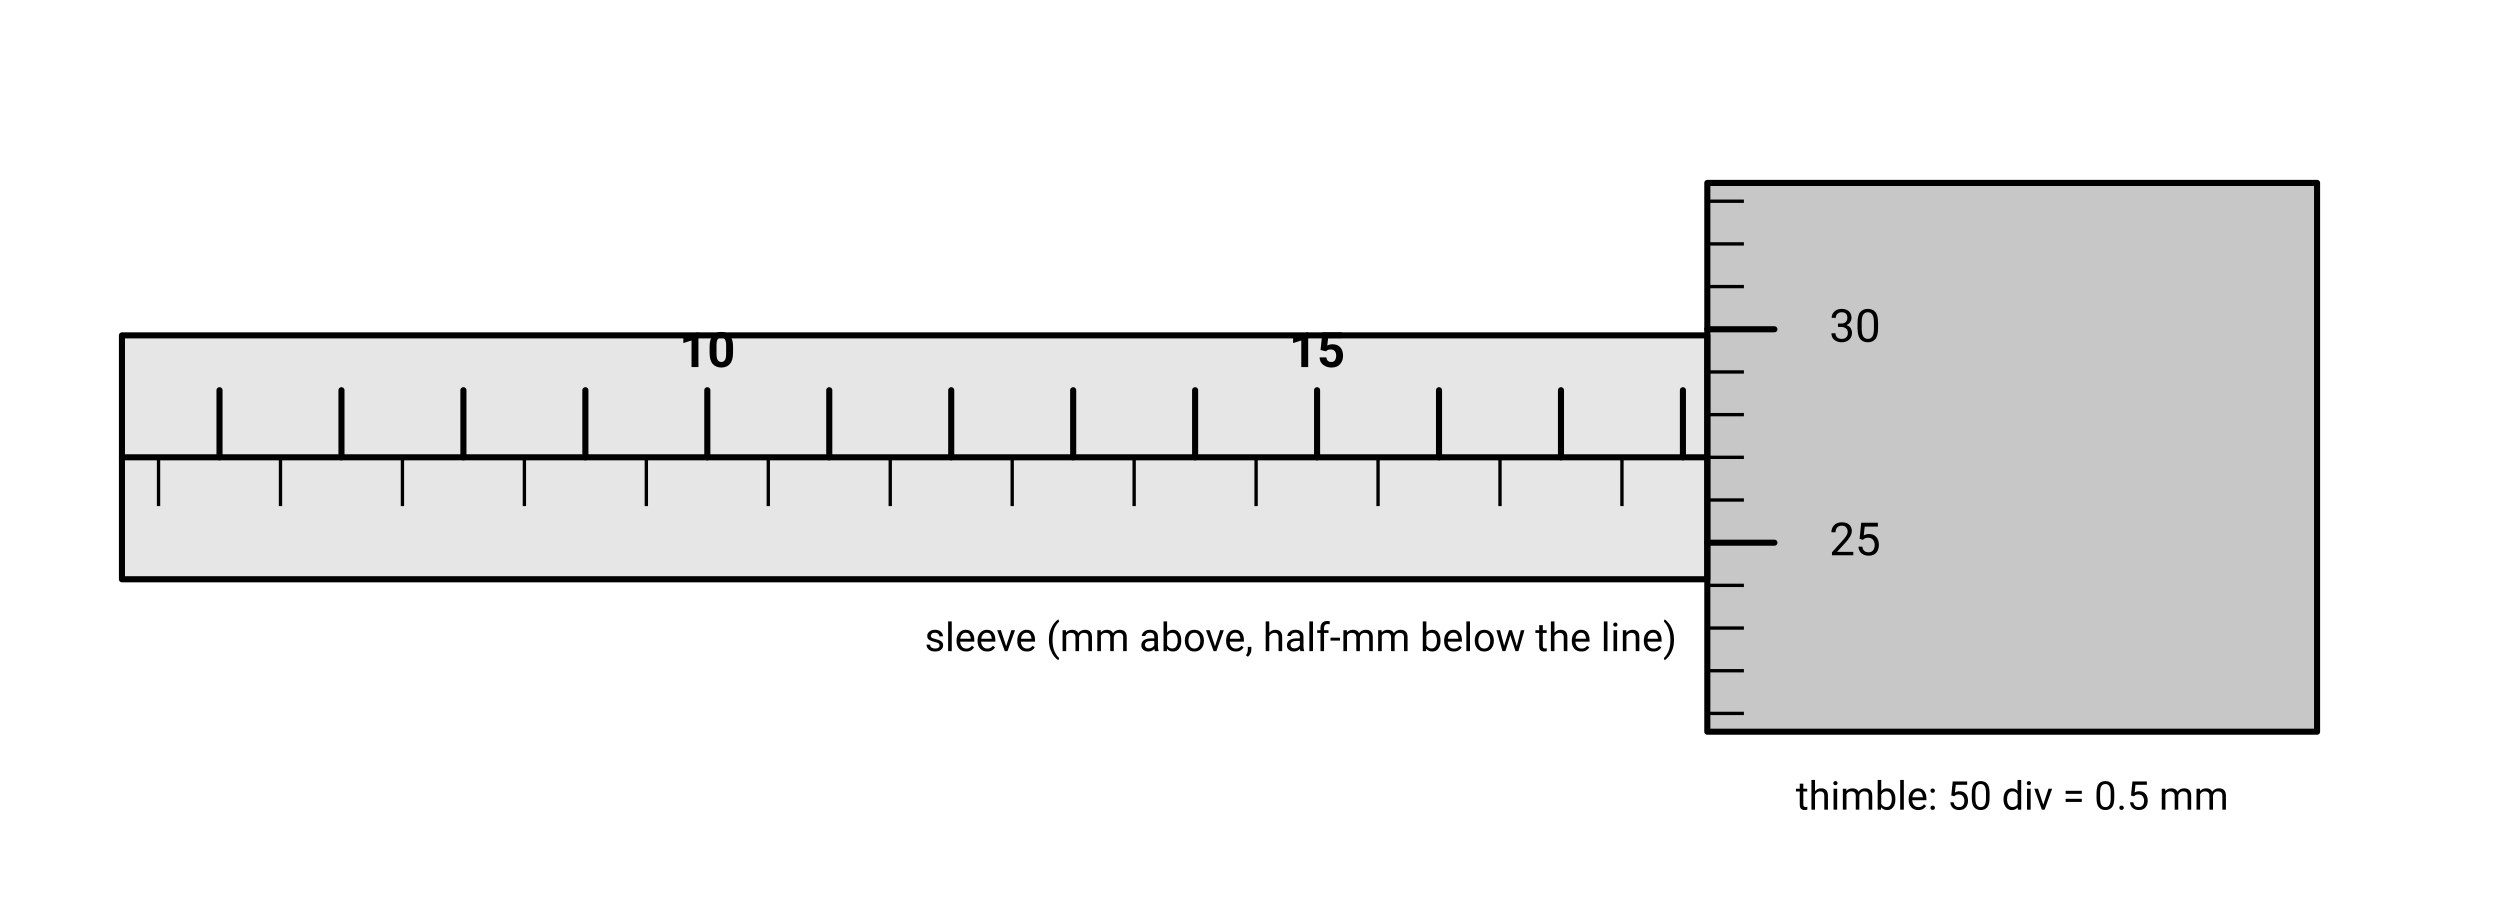
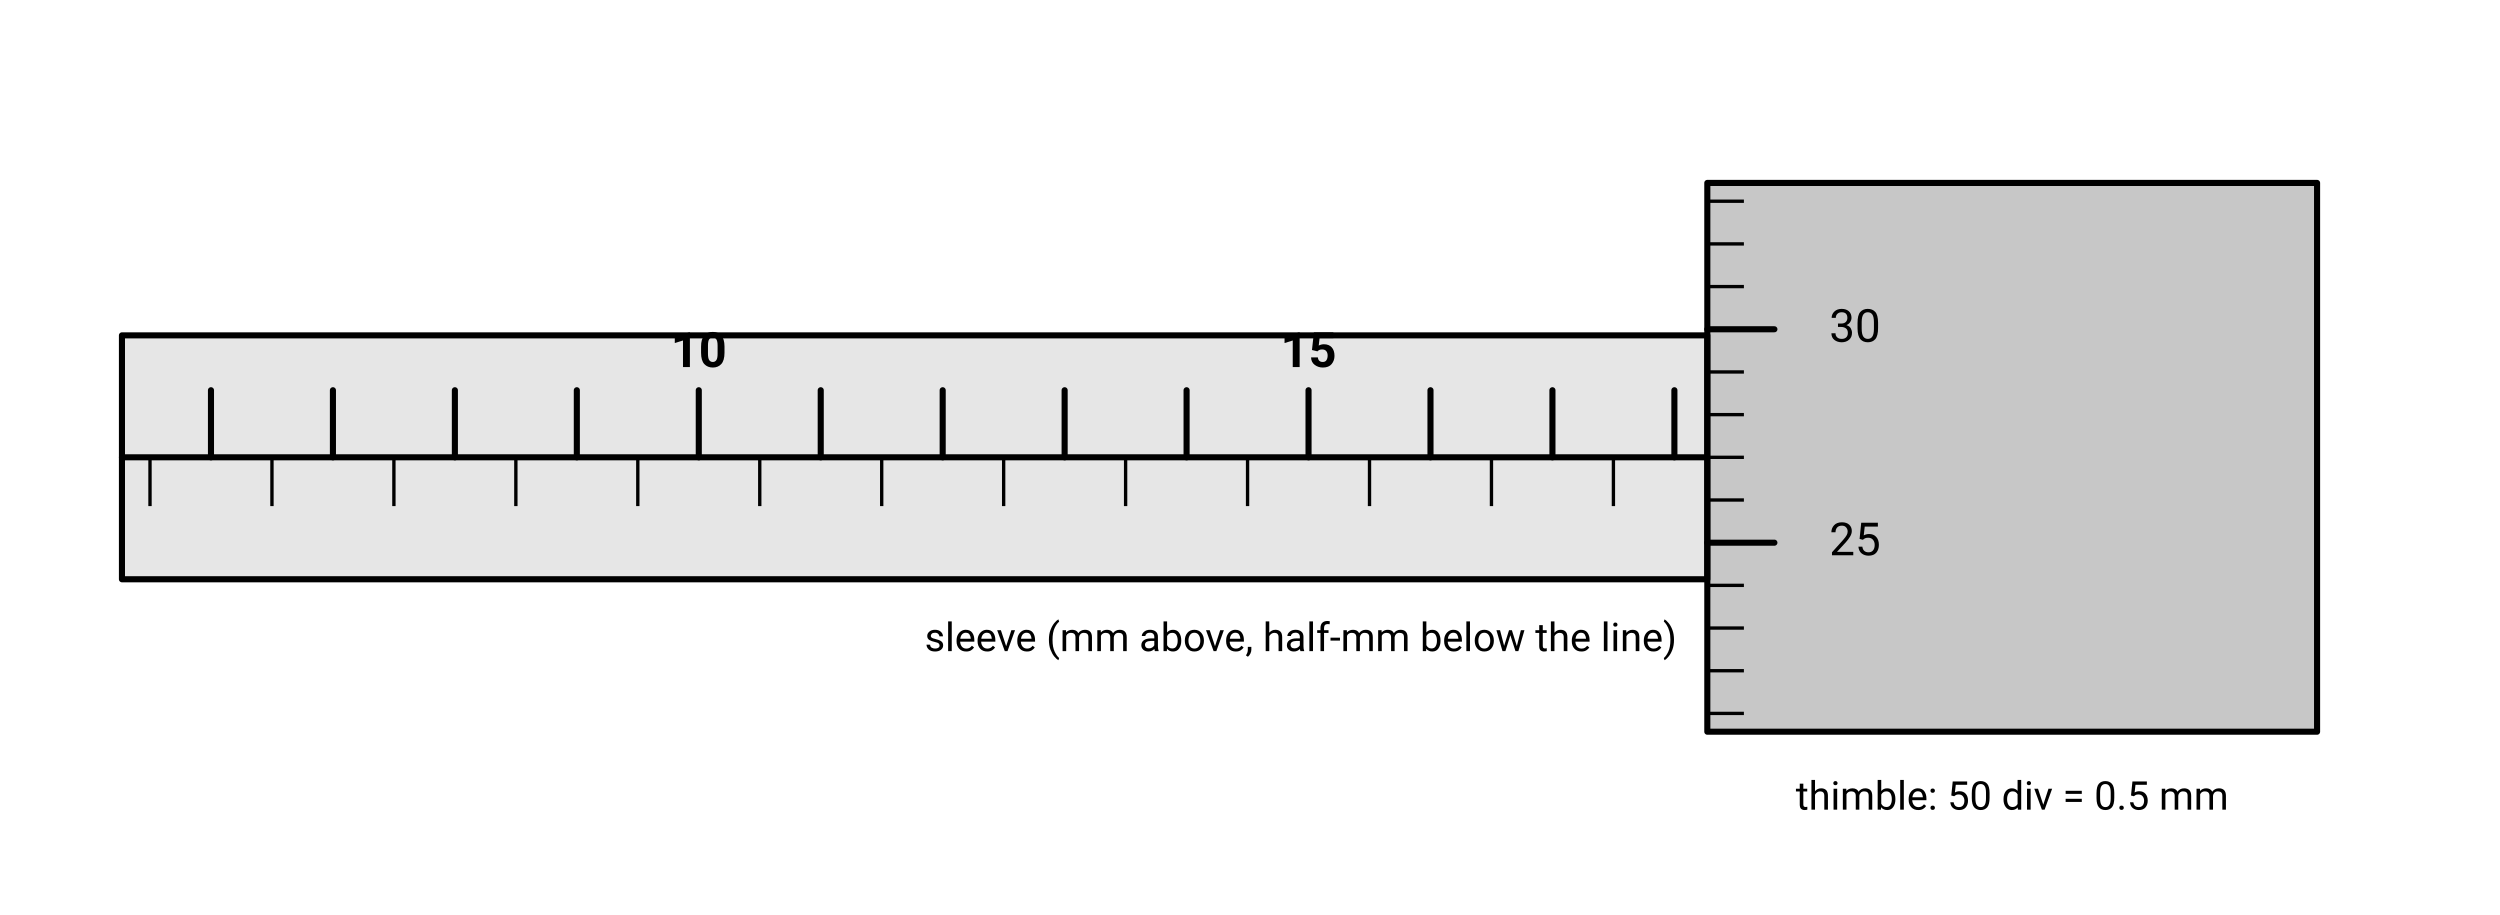
<svg xmlns="http://www.w3.org/2000/svg" viewBox="0 0 820 300" role="img" aria-label="Figure">
  <style>.s{fill:none;stroke:currentColor;stroke-width:2;stroke-linejoin:round;stroke-linecap:round}.thin{fill:none;stroke:currentColor;stroke-width:1.1}.lead{fill:none;stroke:currentColor;stroke-width:1.2;opacity:.85}.f{fill:currentColor;fill-opacity:.10;stroke:currentColor;stroke-width:2;stroke-linejoin:round}.f2{fill:currentColor;fill-opacity:.22;stroke:currentColor;stroke-width:2;stroke-linejoin:round}.k{fill:currentColor;stroke:none}.d{fill:none;stroke:currentColor;stroke-width:1.5;stroke-dasharray:6 4}.cl{fill:none;stroke:currentColor;stroke-width:1;stroke-dasharray:14 4 3 4;opacity:.7}.acc{fill:none;stroke:#e8590c;stroke-width:2.4;stroke-linecap:round}.accf{fill:#e8590c;stroke:none}.acct{fill:#e8590c;stroke:none}.tx{fill:currentColor;font-family:system-ui,-apple-system,"Segoe UI",Roboto,Arial,sans-serif}text{font-family:system-ui,-apple-system,"Segoe UI",Roboto,Arial,sans-serif}</style>
  <rect class="f" x="40.0" y="110.0" width="520.0" height="80.0" rx="0" />
  <line class="s" x1="40.0" y1="150.0" x2="560.0" y2="150.0" />
-   <line class="thin" x1="52.0" y1="150.0" x2="52.0" y2="166.0" />
-   <line class="s" x1="72.0" y1="150.0" x2="72.0" y2="128.0" />
-   <line class="thin" x1="92.0" y1="150.0" x2="92.0" y2="166.0" />
-   <line class="s" x1="112.0" y1="150.0" x2="112.0" y2="128.0" />
-   <line class="thin" x1="132.0" y1="150.0" x2="132.0" y2="166.0" />
-   <line class="s" x1="152.0" y1="150.0" x2="152.0" y2="128.0" />
-   <line class="thin" x1="172.0" y1="150.0" x2="172.0" y2="166.0" />
-   <line class="s" x1="192.0" y1="150.0" x2="192.0" y2="128.0" />
-   <line class="thin" x1="212.0" y1="150.0" x2="212.0" y2="166.0" />
-   <line class="s" x1="232.0" y1="150.0" x2="232.0" y2="128.0" />
-   <text class="tx" x="232.0" y="116.0" font-size="16" text-anchor="middle" font-weight="bold" dominant-baseline="middle">10</text>
-   <line class="thin" x1="252.0" y1="150.0" x2="252.0" y2="166.0" />
-   <line class="s" x1="272.0" y1="150.0" x2="272.0" y2="128.0" />
-   <line class="thin" x1="292.0" y1="150.0" x2="292.0" y2="166.0" />
-   <line class="s" x1="312.0" y1="150.0" x2="312.0" y2="128.0" />
-   <line class="thin" x1="332.0" y1="150.0" x2="332.0" y2="166.0" />
-   <line class="s" x1="352.0" y1="150.0" x2="352.0" y2="128.0" />
-   <line class="thin" x1="372.0" y1="150.0" x2="372.0" y2="166.0" />
-   <line class="s" x1="392.0" y1="150.0" x2="392.0" y2="128.0" />
-   <line class="thin" x1="412.0" y1="150.0" x2="412.0" y2="166.0" />
-   <line class="s" x1="432.0" y1="150.0" x2="432.0" y2="128.0" />
-   <text class="tx" x="432.0" y="116.0" font-size="16" text-anchor="middle" font-weight="bold" dominant-baseline="middle">15</text>
-   <line class="thin" x1="452.0" y1="150.0" x2="452.0" y2="166.0" />
-   <line class="s" x1="472.0" y1="150.0" x2="472.0" y2="128.0" />
-   <line class="thin" x1="492.0" y1="150.0" x2="492.0" y2="166.0" />
-   <line class="s" x1="512.0" y1="150.0" x2="512.0" y2="128.0" />
-   <line class="thin" x1="532.0" y1="150.0" x2="532.0" y2="166.0" />
-   <line class="s" x1="552.0" y1="150.0" x2="552.0" y2="128.0" />
+   <line class="thin" x1="49.2" y1="150.0" x2="49.2" y2="166.0" />
+   <line class="s" x1="69.2" y1="150.0" x2="69.2" y2="128.0" />
+   <line class="thin" x1="89.2" y1="150.0" x2="89.2" y2="166.0" />
+   <line class="s" x1="109.2" y1="150.0" x2="109.2" y2="128.0" />
+   <line class="thin" x1="129.2" y1="150.0" x2="129.2" y2="166.0" />
+   <line class="s" x1="149.2" y1="150.0" x2="149.2" y2="128.0" />
+   <line class="thin" x1="169.2" y1="150.0" x2="169.2" y2="166.0" />
+   <line class="s" x1="189.2" y1="150.0" x2="189.2" y2="128.0" />
+   <line class="thin" x1="209.2" y1="150.0" x2="209.2" y2="166.0" />
+   <line class="s" x1="229.2" y1="150.0" x2="229.2" y2="128.0" />
+   <text class="tx" x="229.2" y="116.0" font-size="16" text-anchor="middle" font-weight="bold" dominant-baseline="middle">10</text>
+   <line class="thin" x1="249.2" y1="150.0" x2="249.2" y2="166.0" />
+   <line class="s" x1="269.2" y1="150.0" x2="269.2" y2="128.0" />
+   <line class="thin" x1="289.2" y1="150.0" x2="289.2" y2="166.0" />
+   <line class="s" x1="309.2" y1="150.0" x2="309.2" y2="128.0" />
+   <line class="thin" x1="329.2" y1="150.0" x2="329.2" y2="166.0" />
+   <line class="s" x1="349.2" y1="150.0" x2="349.2" y2="128.0" />
+   <line class="thin" x1="369.2" y1="150.0" x2="369.2" y2="166.0" />
+   <line class="s" x1="389.2" y1="150.0" x2="389.2" y2="128.0" />
+   <line class="thin" x1="409.2" y1="150.0" x2="409.2" y2="166.0" />
+   <line class="s" x1="429.2" y1="150.0" x2="429.2" y2="128.0" />
+   <text class="tx" x="429.2" y="116.0" font-size="16" text-anchor="middle" font-weight="bold" dominant-baseline="middle">15</text>
+   <line class="thin" x1="449.2" y1="150.0" x2="449.2" y2="166.0" />
+   <line class="s" x1="469.2" y1="150.0" x2="469.2" y2="128.0" />
+   <line class="thin" x1="489.2" y1="150.0" x2="489.2" y2="166.0" />
+   <line class="s" x1="509.2" y1="150.0" x2="509.2" y2="128.0" />
+   <line class="thin" x1="529.2" y1="150.0" x2="529.2" y2="166.0" />
+   <line class="s" x1="549.2" y1="150.0" x2="549.2" y2="128.0" />
  <rect class="f2" x="560.0" y="60.0" width="200.0" height="180.0" rx="0" />
  <line class="thin" x1="560.0" y1="234.0" x2="572.0" y2="234.0" />
  <line class="thin" x1="560.0" y1="220.0" x2="572.0" y2="220.0" />
  <line class="thin" x1="560.0" y1="206.0" x2="572.0" y2="206.0" />
  <line class="thin" x1="560.0" y1="192.0" x2="572.0" y2="192.0" />
  <line class="s" x1="560.0" y1="178.0" x2="582.0" y2="178.0" />
  <text class="tx" x="600.0" y="178.0" font-size="15" text-anchor="start" font-weight="normal" dominant-baseline="middle">25</text>
  <line class="thin" x1="560.0" y1="164.0" x2="572.0" y2="164.0" />
  <line class="thin" x1="560.0" y1="150.0" x2="572.0" y2="150.0" />
  <line class="thin" x1="560.0" y1="136.0" x2="572.0" y2="136.0" />
  <line class="thin" x1="560.0" y1="122.0" x2="572.0" y2="122.0" />
  <line class="s" x1="560.0" y1="108.0" x2="582.0" y2="108.0" />
  <text class="tx" x="600.0" y="108.0" font-size="15" text-anchor="start" font-weight="normal" dominant-baseline="middle">30</text>
  <line class="thin" x1="560.0" y1="94.0" x2="572.0" y2="94.0" />
  <line class="thin" x1="560.0" y1="80.0" x2="572.0" y2="80.0" />
  <line class="thin" x1="560.0" y1="66.0" x2="572.0" y2="66.0" />
  <text class="tx" x="550.0" y="210.0" font-size="13" text-anchor="end" font-weight="normal" dominant-baseline="middle">sleeve (mm above, half-mm below the line)</text>
  <text class="tx" x="660.0" y="262.0" font-size="13" text-anchor="middle" font-weight="normal" dominant-baseline="middle">thimble: 50 div = 0.5 mm</text>
</svg>
